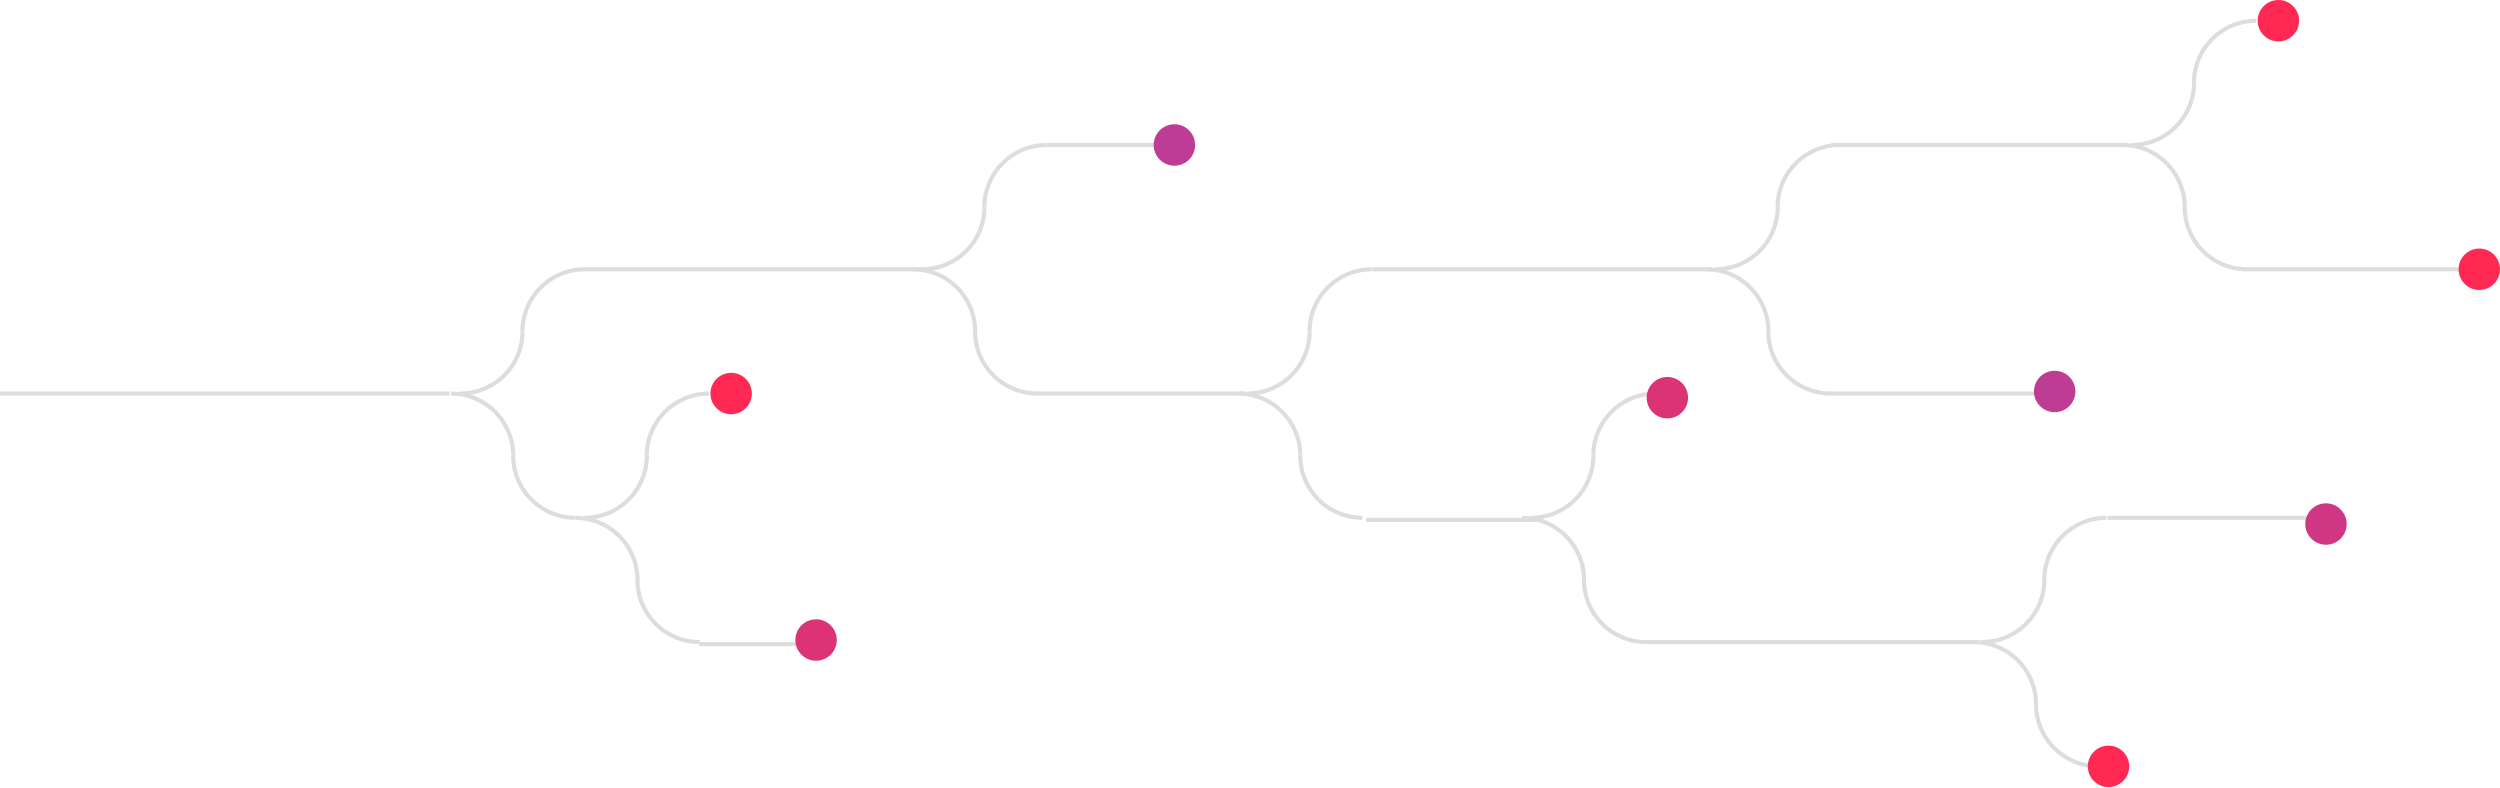
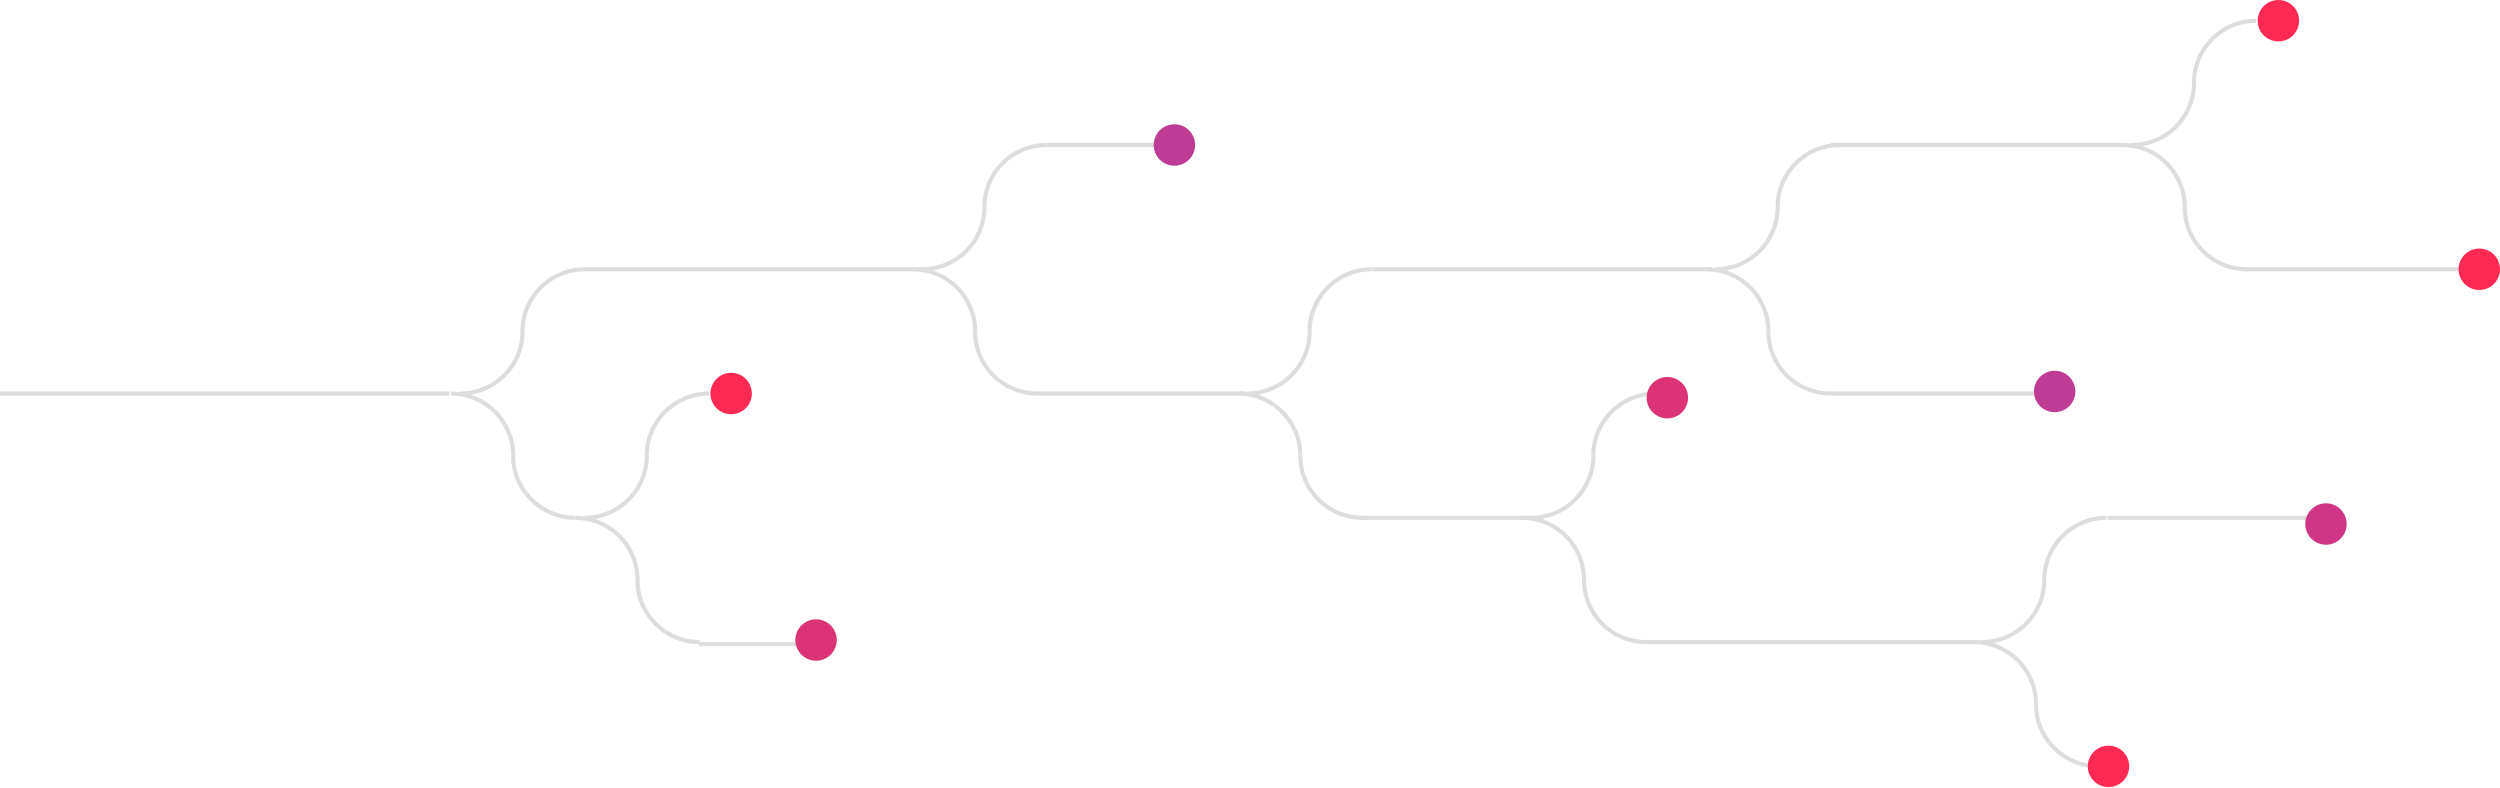
<svg xmlns="http://www.w3.org/2000/svg" width="1207px" height="380px" viewBox="0 0 1207 380" version="1.1">
  <defs />
  <g id="Nodes-v4" stroke="none" stroke-width="1" fill="none" fill-rule="evenodd">
    <g id="Artboard-Copy-16" transform="translate(0, -82)">
      <g id="Group" transform="translate(-12, 82)">
-         <path d="M294.235,160 C294.235,143.431 280.818,130 264.268,130" id="Oval-2" stroke="#DDDDDD" stroke-width="2" transform="translate(279.2513, 145) rotate(-90) translate(-279.2513, -145) " />
-         <path d="M289.74,250 C289.74,233.431 276.323,220 259.773,220" id="Oval-2-Copy-2" stroke="#DDDDDD" stroke-width="2" transform="translate(274.7562, 235) scale(1, -1) rotate(-90) translate(-274.7562, -235) " />
-         <path d="M264.268,190 C264.268,173.431 250.851,160 234.3,160" id="Oval-2-Copy" stroke="#DDDDDD" stroke-width="2" transform="translate(249.2841, 175) rotate(-270) translate(-249.2841, -175) " />
-         <path d="M259.773,220 C259.773,203.431 246.356,190 229.805,190" id="Oval-2-Copy-3" stroke="#DDDDDD" stroke-width="2" transform="translate(244.789, 205) scale(1, -1) rotate(-270) translate(-244.789, -205) " />
-         <path d="M517.235,100 C517.235,83.431 503.818,70 487.268,70" id="Oval-2" stroke="#DDDDDD" stroke-width="2" transform="translate(502.2513, 85) rotate(-90) translate(-502.2513, -85) " />
-         <path d="M512.74,190 C512.74,173.431 499.323,160 482.773,160" id="Oval-2-Copy-2" stroke="#DDDDDD" stroke-width="2" transform="translate(497.7562, 175) scale(1, -1) rotate(-90) translate(-497.7562, -175) " />
-         <path d="M487.268,130 C487.268,113.431 473.851,100 457.3,100" id="Oval-2-Copy" stroke="#DDDDDD" stroke-width="2" transform="translate(472.2841, 115) rotate(-270) translate(-472.2841, -115) " />
-         <path d="M482.773,160 C482.773,143.431 469.356,130 452.805,130" id="Oval-2-Copy-3" stroke="#DDDDDD" stroke-width="2" transform="translate(467.789, 145) scale(1, -1) rotate(-270) translate(-467.789, -145) " />
-         <path d="M674.235,160 C674.235,143.431 660.818,130 644.268,130" id="Oval-2" stroke="#DDDDDD" stroke-width="2" transform="translate(659.2513, 145) rotate(-90) translate(-659.2513, -145) " />
-         <path d="M669.74,250 C669.74,233.431 656.323,220 639.773,220" id="Oval-2-Copy-2" stroke="#DDDDDD" stroke-width="2" transform="translate(654.7562, 235) scale(1, -1) rotate(-90) translate(-654.7562, -235) " />
-         <path d="M644.268,190 C644.268,173.431 630.851,160 614.3,160" id="Oval-2-Copy" stroke="#DDDDDD" stroke-width="2" transform="translate(629.2841, 175) rotate(-270) translate(-629.2841, -175) " />
-         <path d="M639.773,220 C639.773,203.431 626.356,190 609.805,190" id="Oval-2-Copy-3" stroke="#DDDDDD" stroke-width="2" transform="translate(624.789, 205) scale(1, -1) rotate(-270) translate(-624.789, -205) " />
-         <path d="M811.235,220 C811.235,203.431 797.818,190 781.268,190" id="Oval-2" stroke="#DDDDDD" stroke-width="2" transform="translate(796.2513, 205) rotate(-90) translate(-796.2513, -205) " />
-         <path d="M806.74,310 C806.74,293.431 793.323,280 776.773,280" id="Oval-2-Copy-2" stroke="#DDDDDD" stroke-width="2" transform="translate(791.7562, 295) scale(1, -1) rotate(-90) translate(-791.7562, -295) " />
-         <path d="M781.268,250 C781.268,233.431 767.851,220 751.3,220" id="Oval-2-Copy" stroke="#DDDDDD" stroke-width="2" transform="translate(766.2841, 235) rotate(-270) translate(-766.2841, -235) " />
-         <path d="M776.773,280 C776.773,263.431 763.356,250 746.805,250" id="Oval-2-Copy-3" stroke="#DDDDDD" stroke-width="2" transform="translate(761.789, 265) scale(1, -1) rotate(-270) translate(-761.789, -265) " />
-         <path d="M1028.967,279.984 C1028.967,263.415 1015.55,249.984 999,249.984" id="Oval-2" stroke="#DDDDDD" stroke-width="2" transform="translate(1013.984, 264.9836) rotate(-90) translate(-1013.984, -264.9836) " />
-         <path d="M1024.967,369.984 C1024.967,353.415 1011.55,339.984 995,339.984" id="Oval-2-Copy-2" stroke="#DDDDDD" stroke-width="2" transform="translate(1009.984, 354.9836) scale(1, -1) rotate(-90) translate(-1009.984, -354.9836) " />
-         <path d="M998.967,309.984 C998.967,293.415 985.55,279.984 969,279.984" id="Oval-2-Copy" stroke="#DDDDDD" stroke-width="2" transform="translate(983.9836, 294.9836) rotate(-270) translate(-983.9836, -294.9836) " />
-         <path d="M994.967,339.984 C994.967,323.415 981.55,309.984 965,309.984" id="Oval-2-Copy-3" stroke="#DDDDDD" stroke-width="2" transform="translate(979.9836, 324.9836) scale(1, -1) rotate(-270) translate(-979.9836, -324.9836) " />
-         <path d="M1101.235,40 C1101.235,23.431 1087.818,10 1071.268,10" id="Oval-2" stroke="#DDDDDD" stroke-width="2" transform="translate(1086.251, 25) rotate(-90) translate(-1086.251, -25) " />
-         <path d="M1096.74,130 C1096.74,113.431 1083.323,100 1066.773,100" id="Oval-2-Copy-2" stroke="#DDDDDD" stroke-width="2" transform="translate(1081.756, 115) scale(1, -1) rotate(-90) translate(-1081.756, -115) " />
-         <path d="M1071.268,70 C1071.268,53.431 1057.851,40 1041.3,40" id="Oval-2-Copy" stroke="#DDDDDD" stroke-width="2" transform="translate(1056.284, 55) rotate(-270) translate(-1056.284, -55) " />
-         <path d="M1066.773,100 C1066.773,83.431 1053.356,70 1036.805,70" id="Oval-2-Copy-3" stroke="#DDDDDD" stroke-width="2" transform="translate(1051.789, 85) scale(1, -1) rotate(-270) translate(-1051.789, -85) " />
-         <path d="M900.235,100 C900.235,83.431 886.818,70 870.268,70" id="Oval-2" stroke="#DDDDDD" stroke-width="2" transform="translate(885.2513, 85) rotate(-90) translate(-885.2513, -85) " />
-         <path d="M895.74,190 C895.74,173.431 882.323,160 865.773,160" id="Oval-2-Copy-2" stroke="#DDDDDD" stroke-width="2" transform="translate(880.7562, 175) scale(1, -1) rotate(-90) translate(-880.7562, -175) " />
-         <path d="M870.268,130 C870.268,113.431 856.851,100 840.3,100" id="Oval-2-Copy" stroke="#DDDDDD" stroke-width="2" transform="translate(855.2841, 115) rotate(-270) translate(-855.2841, -115) " />
-         <path d="M865.773,160 C865.773,143.431 852.356,130 835.805,130" id="Oval-2-Copy-3" stroke="#DDDDDD" stroke-width="2" transform="translate(850.789, 145) scale(1, -1) rotate(-270) translate(-850.789, -145) " />
-         <path d="M354.235,220 C354.235,203.431 340.818,190 324.268,190" id="Oval-2" stroke="#DDDDDD" stroke-width="2" transform="translate(339.2513, 205) rotate(-90) translate(-339.2513, -205) " />
-         <path d="M349.74,310 C349.74,293.431 336.323,280 319.773,280" id="Oval-2-Copy-2" stroke="#DDDDDD" stroke-width="2" transform="translate(334.7562, 295) scale(1, -1) rotate(-90) translate(-334.7562, -295) " />
-         <path d="M324.268,250 C324.268,233.431 310.851,220 294.3,220" id="Oval-2-Copy" stroke="#DDDDDD" stroke-width="2" transform="translate(309.2841, 235) rotate(-270) translate(-309.2841, -235) " />
-         <path d="M319.773,280 C319.773,263.431 306.356,250 289.805,250" id="Oval-2-Copy-3" stroke="#DDDDDD" stroke-width="2" transform="translate(304.789, 265) scale(1, -1) rotate(-270) translate(-304.789, -265) " />
-         <path d="M0.991,190 L228.5,190" id="Line-Copy-3" stroke="#DDDDDD" stroke-width="2" stroke-linecap="square" stroke-dasharray="1" />
-         <path d="M295,130 L460,130" id="Line-Copy-4" stroke="#DDDDDD" stroke-width="2" stroke-linecap="square" stroke-dasharray="1" />
-         <path d="M350.5,311 L404,311" id="Line-Copy-14" stroke="#DDDDDD" stroke-width="2" stroke-linecap="square" />
-         <path d="M513.5,190 L613,190" id="Line-Copy-5" stroke="#DDDDDD" stroke-width="2" stroke-linecap="square" stroke-dasharray="1" />
-         <path d="M675.5,130 L837.5,130" id="Line-Copy-7" stroke="#DDDDDD" stroke-width="2" stroke-linecap="square" stroke-dasharray="1" />
-         <path d="M672.5,251 L754.5,251" id="Line-Copy-8" stroke="#DDDDDD" stroke-width="2" stroke-linecap="square" stroke-dasharray="1" />
-         <path d="M897,70 L1036.5,70" id="Line-Copy-9" stroke="#DDDDDD" stroke-width="2" stroke-linecap="square" stroke-dasharray="1" />
-         <path d="M896.5,190 L993.5,190" id="Line-Copy-10" stroke="#DDDDDD" stroke-width="2" stroke-linecap="square" stroke-dasharray="1" />
-         <path d="M1095,130 L1199.5,130" id="Line-Copy-12" stroke="#DDDDDD" stroke-width="2" stroke-linecap="square" stroke-dasharray="1" />
-         <path d="M1030.484,250 L1127.484,250" id="Line-Copy-13" stroke="#DDDDDD" stroke-width="2" stroke-linecap="square" stroke-dasharray="1" />
-         <path d="M807.5,310 L964.5,310" id="Line-Copy-11" stroke="#DDDDDD" stroke-width="2" stroke-linecap="square" stroke-dasharray="1" />
-         <path d="M518.5,70 L569.5,70" id="Line-Copy-6" stroke="#DDDDDD" stroke-width="2" stroke-linecap="square" stroke-dasharray="1" />
+         <g id="Group-2" transform="translate(0, 10)" stroke="#DDDDDD" stroke-width="2">
+           <path d="M294.235,150 C294.235,133.431 280.818,120 264.268,120" id="Oval-2" transform="translate(279.2513, 135) rotate(-90) translate(-279.2513, -135) " />
+           <path d="M289.74,240 C289.74,223.431 276.323,210 259.773,210" id="Oval-2-Copy-2" transform="translate(274.7562, 225) scale(1, -1) rotate(-90) translate(-274.7562, -225) " />
+           <path d="M264.268,180 C264.268,163.431 250.851,150 234.3,150" id="Oval-2-Copy" transform="translate(249.2841, 165) rotate(-270) translate(-249.2841, -165) " />
+           <path d="M259.773,210 C259.773,193.431 246.356,180 229.805,180" id="Oval-2-Copy-3" transform="translate(244.789, 195) scale(1, -1) rotate(-270) translate(-244.789, -195) " />
+           <path d="M517.235,90 C517.235,73.431 503.818,60 487.268,60" id="Oval-2" transform="translate(502.2513, 75) rotate(-90) translate(-502.2513, -75) " />
+           <path d="M512.74,180 C512.74,163.431 499.323,150 482.773,150" id="Oval-2-Copy-2" transform="translate(497.7562, 165) scale(1, -1) rotate(-90) translate(-497.7562, -165) " />
+           <path d="M487.268,120 C487.268,103.431 473.851,90 457.3,90" id="Oval-2-Copy" transform="translate(472.2841, 105) rotate(-270) translate(-472.2841, -105) " />
+           <path d="M482.773,150 C482.773,133.431 469.356,120 452.805,120" id="Oval-2-Copy-3" transform="translate(467.789, 135) scale(1, -1) rotate(-270) translate(-467.789, -135) " />
+           <path d="M674.235,150 C674.235,133.431 660.818,120 644.268,120" id="Oval-2" transform="translate(659.2513, 135) rotate(-90) translate(-659.2513, -135) " />
+           <path d="M669.74,240 C669.74,223.431 656.323,210 639.773,210" id="Oval-2-Copy-2" transform="translate(654.7562, 225) scale(1, -1) rotate(-90) translate(-654.7562, -225) " />
+           <path d="M644.268,180 C644.268,163.431 630.851,150 614.3,150" id="Oval-2-Copy" transform="translate(629.2841, 165) rotate(-270) translate(-629.2841, -165) " />
+           <path d="M639.773,210 C639.773,193.431 626.356,180 609.805,180" id="Oval-2-Copy-3" transform="translate(624.789, 195) scale(1, -1) rotate(-270) translate(-624.789, -195) " />
+           <path d="M811.235,210 C811.235,193.431 797.818,180 781.268,180" id="Oval-2" transform="translate(796.2513, 195) rotate(-90) translate(-796.2513, -195) " />
+           <path d="M806.74,300 C806.74,283.431 793.323,270 776.773,270" id="Oval-2-Copy-2" transform="translate(791.7562, 285) scale(1, -1) rotate(-90) translate(-791.7562, -285) " />
+           <path d="M781.268,240 C781.268,223.431 767.851,210 751.3,210" id="Oval-2-Copy" transform="translate(766.2841, 225) rotate(-270) translate(-766.2841, -225) " />
+           <path d="M776.773,270 C776.773,253.431 763.356,240 746.805,240" id="Oval-2-Copy-3" transform="translate(761.789, 255) scale(1, -1) rotate(-270) translate(-761.789, -255) " />
+           <path d="M1028.967,269.984 C1028.967,253.415 1015.55,239.984 999,239.984" id="Oval-2" transform="translate(1013.984, 254.9836) rotate(-90) translate(-1013.984, -254.9836) " />
+           <path d="M1024.967,359.984 C1024.967,343.415 1011.55,329.984 995,329.984" id="Oval-2-Copy-2" transform="translate(1009.984, 344.9836) scale(1, -1) rotate(-90) translate(-1009.984, -344.9836) " />
+           <path d="M998.967,299.984 C998.967,283.415 985.55,269.984 969,269.984" id="Oval-2-Copy" transform="translate(983.9836, 284.9836) rotate(-270) translate(-983.9836, -284.9836) " />
+           <path d="M994.967,329.984 C994.967,313.415 981.55,299.984 965,299.984" id="Oval-2-Copy-3" transform="translate(979.9836, 314.9836) scale(1, -1) rotate(-270) translate(-979.9836, -314.9836) " />
+           <path d="M1101.235,30 C1101.235,13.431 1087.818,-4.81392703e-13 1071.268,-4.81392703e-13" id="Oval-2" transform="translate(1086.251, 15) rotate(-90) translate(-1086.251, -15) " />
+           <path d="M1096.74,120 C1096.74,103.431 1083.323,90 1066.773,90" id="Oval-2-Copy-2" transform="translate(1081.756, 105) scale(1, -1) rotate(-90) translate(-1081.756, -105) " />
+           <path d="M1071.268,60 C1071.268,43.431 1057.851,30 1041.3,30" id="Oval-2-Copy" transform="translate(1056.284, 45) rotate(-270) translate(-1056.284, -45) " />
+           <path d="M1066.773,90 C1066.773,73.431 1053.356,60 1036.805,60" id="Oval-2-Copy-3" transform="translate(1051.789, 75) scale(1, -1) rotate(-270) translate(-1051.789, -75) " />
+           <path d="M900.235,90 C900.235,73.431 886.818,60 870.268,60" id="Oval-2" transform="translate(885.2513, 75) rotate(-90) translate(-885.2513, -75) " />
+           <path d="M895.74,180 C895.74,163.431 882.323,150 865.773,150" id="Oval-2-Copy-2" transform="translate(880.7562, 165) scale(1, -1) rotate(-90) translate(-880.7562, -165) " />
+           <path d="M870.268,120 C870.268,103.431 856.851,90 840.3,90" id="Oval-2-Copy" transform="translate(855.2841, 105) rotate(-270) translate(-855.2841, -105) " />
+           <path d="M865.773,150 C865.773,133.431 852.356,120 835.805,120" id="Oval-2-Copy-3" transform="translate(850.789, 135) scale(1, -1) rotate(-270) translate(-850.789, -135) " />
+           <path d="M354.235,210 C354.235,193.431 340.818,180 324.268,180" id="Oval-2" transform="translate(339.2513, 195) rotate(-90) translate(-339.2513, -195) " />
+           <path d="M349.74,300 C349.74,283.431 336.323,270 319.773,270" id="Oval-2-Copy-2" transform="translate(334.7562, 285) scale(1, -1) rotate(-90) translate(-334.7562, -285) " />
+           <path d="M324.268,240 C324.268,223.431 310.851,210 294.3,210" id="Oval-2-Copy" transform="translate(309.2841, 225) rotate(-270) translate(-309.2841, -225) " />
+           <path d="M319.773,270 C319.773,253.431 306.356,240 289.805,240" id="Oval-2-Copy-3" transform="translate(304.789, 255) scale(1, -1) rotate(-270) translate(-304.789, -255) " />
+           <path d="M0.991,180 L228.5,180" id="Line-Copy-3" stroke-linecap="square" stroke-dasharray="1" />
+           <path d="M295,120 L460,120" id="Line-Copy-4" stroke-linecap="square" stroke-dasharray="1" />
+           <path d="M350.5,301 L404,301" id="Line-Copy-14" stroke-linecap="square" />
+           <path d="M513.5,180 L613,180" id="Line-Copy-5" stroke-linecap="square" stroke-dasharray="1" />
+           <path d="M675.5,120 L837.5,120" id="Line-Copy-7" stroke-linecap="square" stroke-dasharray="1" />
+           <path d="M669.5,240 L751.5,240" id="Line-Copy-8" stroke-linecap="square" stroke-dasharray="1" />
+           <path d="M897,60 L1036.5,60" id="Line-Copy-9" stroke-linecap="square" stroke-dasharray="1" />
+           <path d="M896.5,180 L993.5,180" id="Line-Copy-10" stroke-linecap="square" stroke-dasharray="1" />
+           <path d="M1095,120 L1199.5,120" id="Line-Copy-12" stroke-linecap="square" stroke-dasharray="1" />
+           <path d="M1030.484,240 L1127.484,240" id="Line-Copy-13" stroke-linecap="square" stroke-dasharray="1" />
+           <path d="M807.5,300 L964.5,300" id="Line-Copy-11" stroke-linecap="square" stroke-dasharray="1" />
+           <path d="M518.5,60 L569.5,60" id="Line-Copy-6" stroke-linecap="square" stroke-dasharray="1" />
+         </g>
        <circle id="Oval-3-Copy-2" fill="#FF2953" cx="365" cy="190" r="10" />
        <circle id="Oval-3-Copy-3" fill="#DC3377" cx="406" cy="309" r="10" />
        <circle id="Oval-3-Copy-4" fill="#BF3C95" cx="579" cy="70" r="10" />
        <circle id="Oval-3-Copy-5" fill="#DC3377" cx="817" cy="192" r="10" />
        <circle id="Oval-3-Copy-6" fill="#BF3C95" cx="1004" cy="189" r="10" />
        <circle id="Oval-3-Copy-7" fill="#FF2953" cx="1209" cy="130" r="10" />
        <circle id="Oval-3-Copy-8" fill="#FF2953" cx="1112" cy="10" r="10" />
        <circle id="Oval-3-Copy-9" fill="#CF3785" cx="1134.984" cy="253" r="10" />
        <circle id="Oval-3-Copy-10" fill="#FF2953" cx="1029.984" cy="370" r="10" />
      </g>
    </g>
  </g>
</svg>
